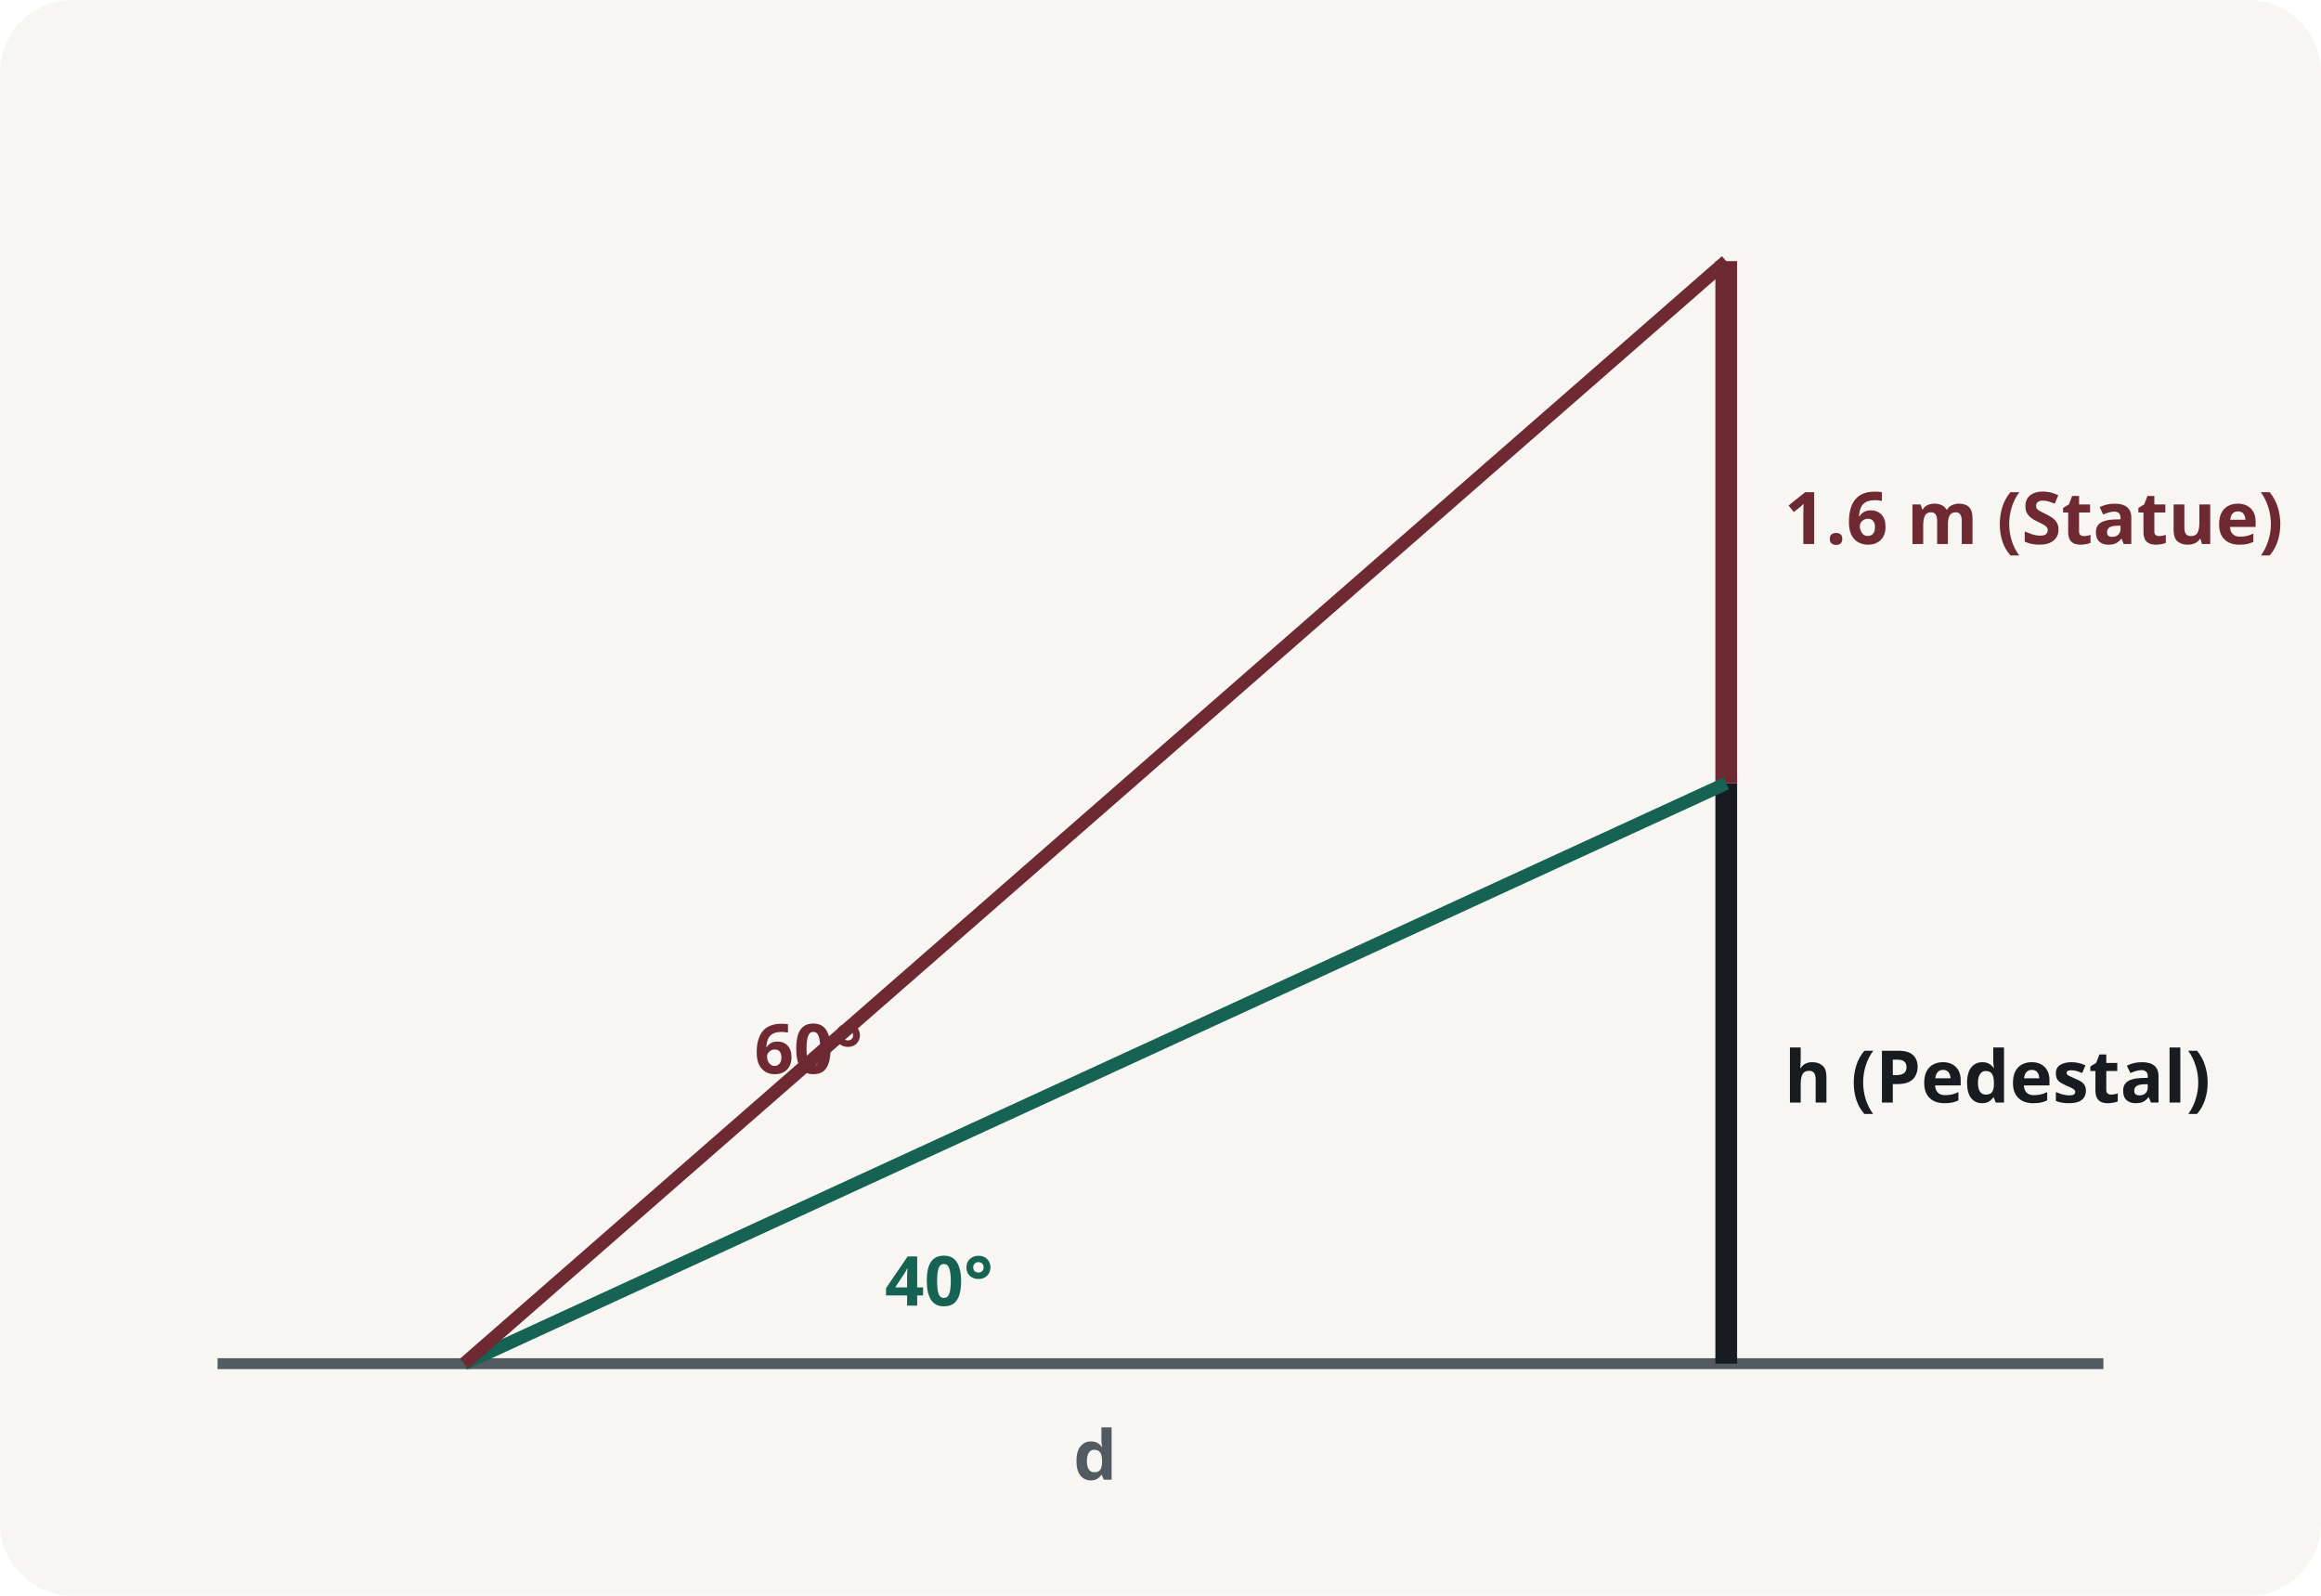
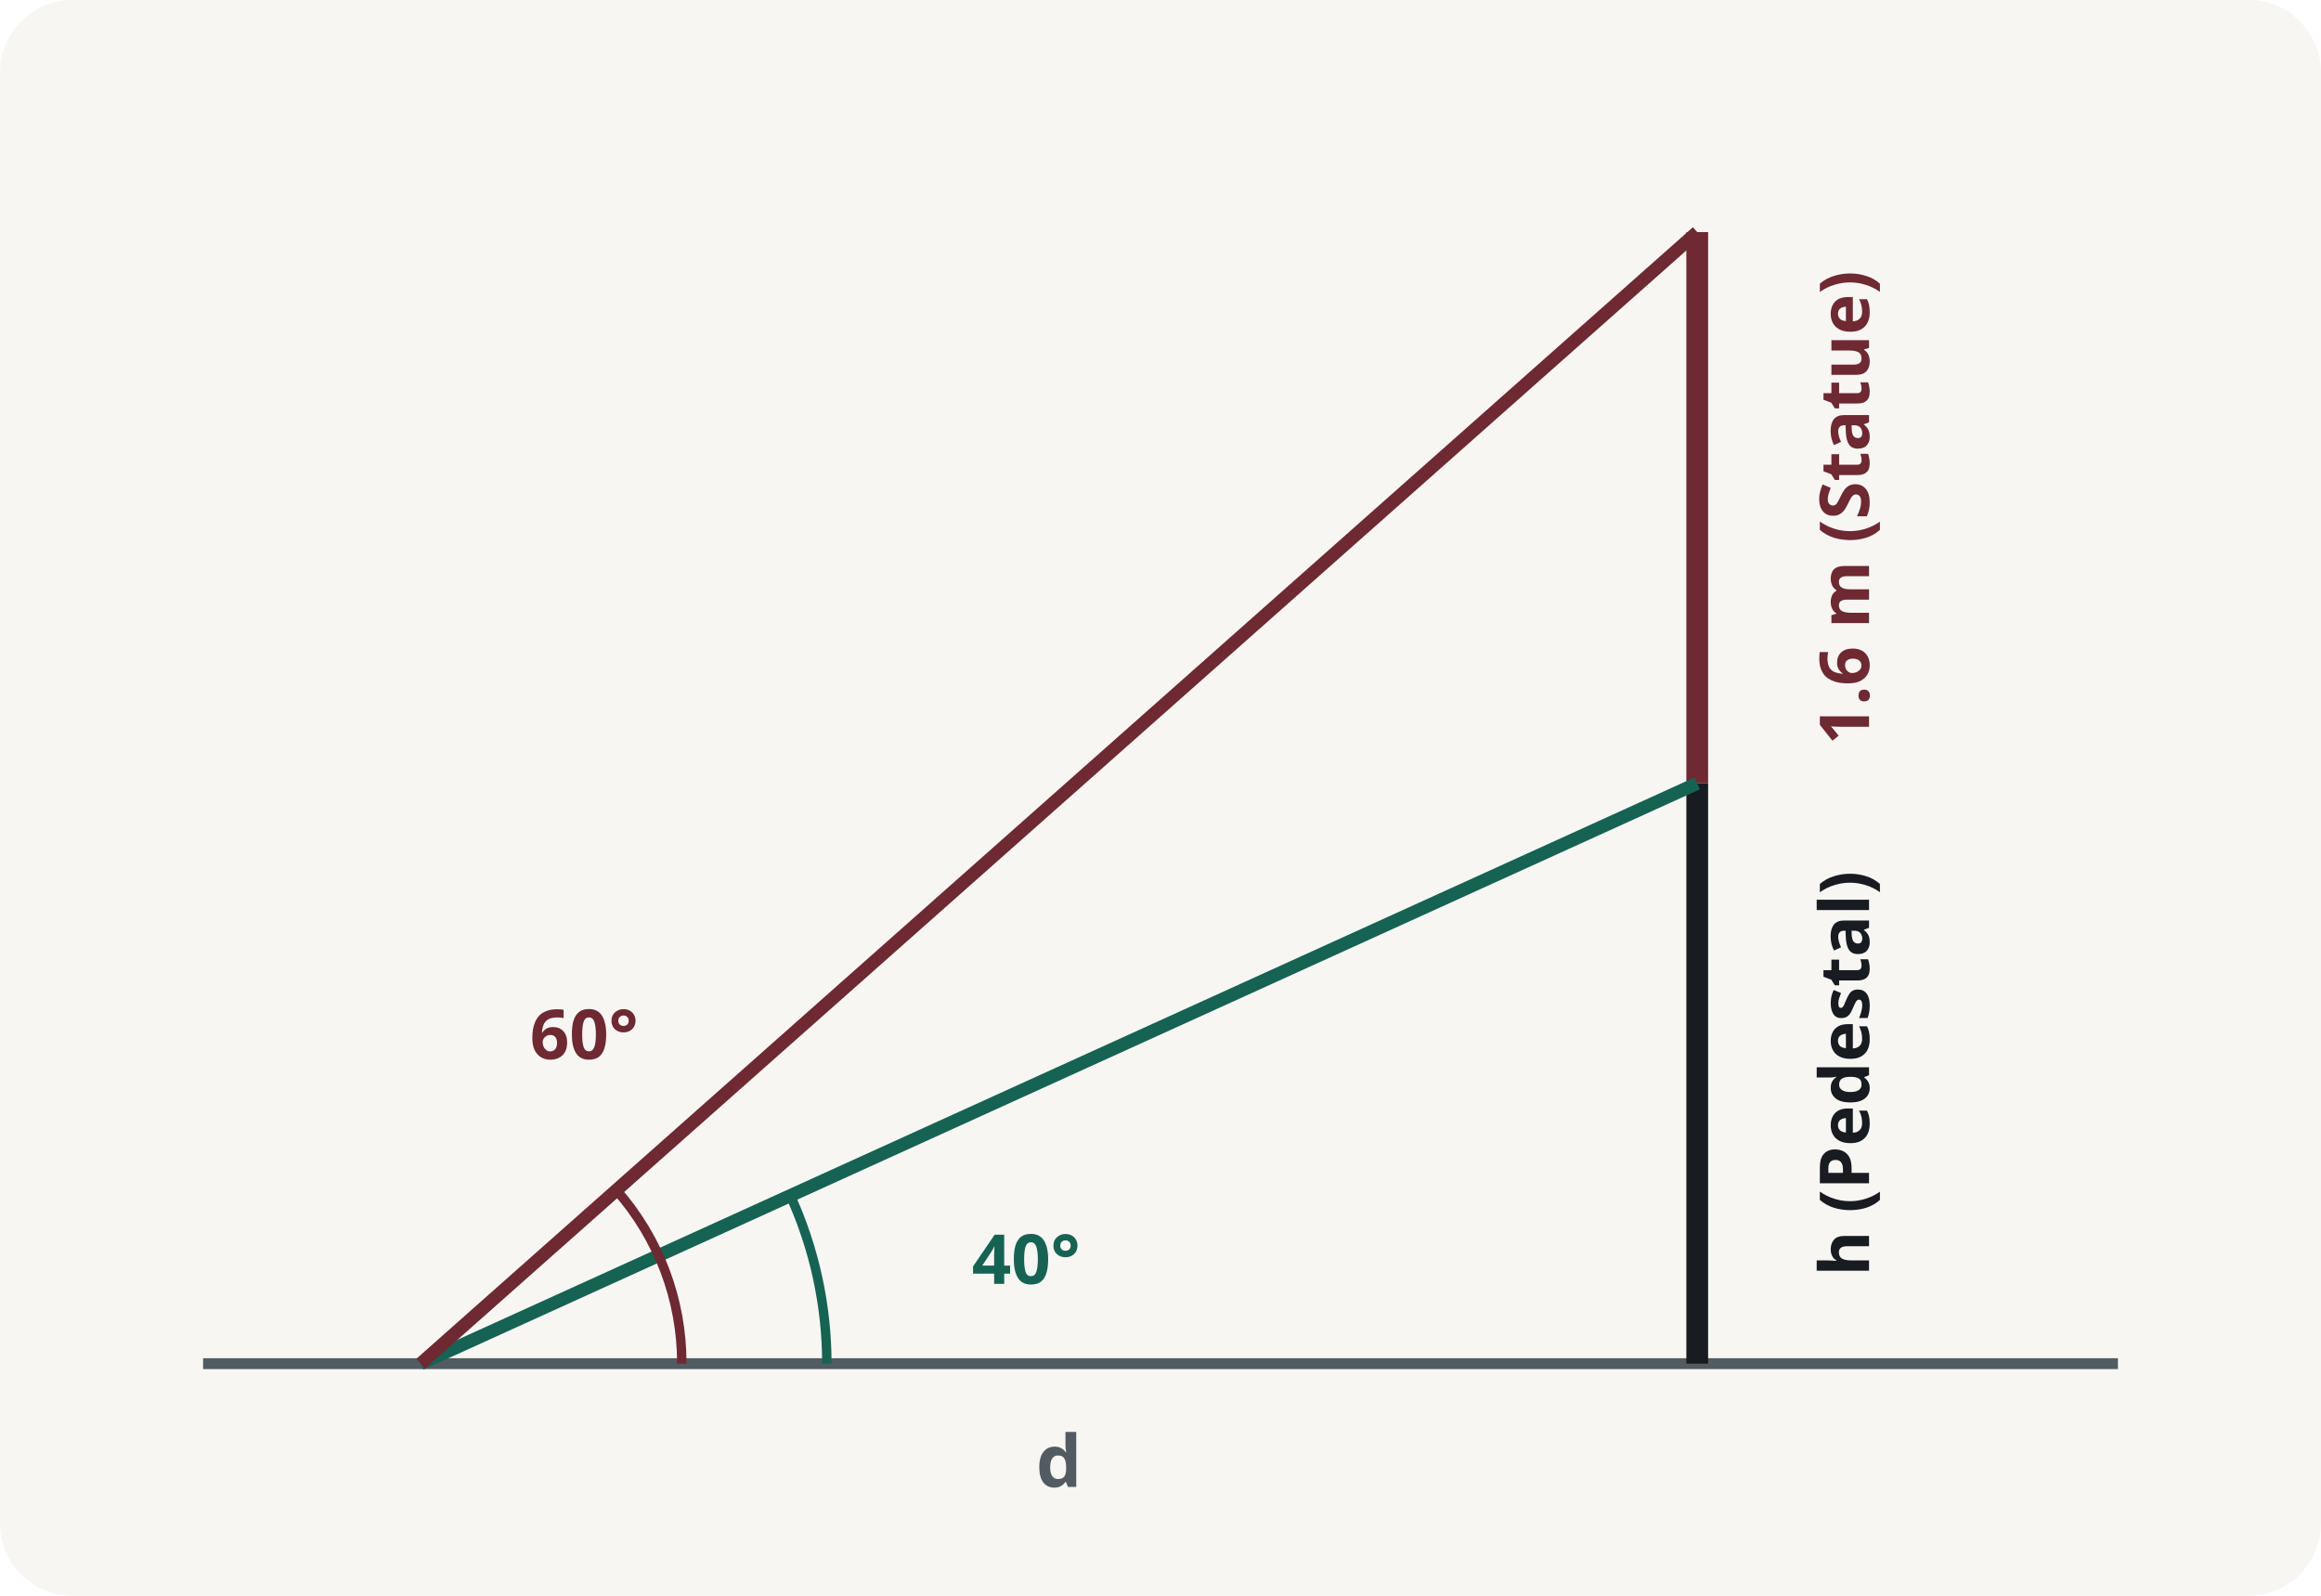
<svg xmlns="http://www.w3.org/2000/svg" viewBox="0 0 320 220" role="img" aria-labelledby="t desc">
+   <style>text{paint-order:stroke;stroke:#F7F6F2;stroke-width:3px;stroke-linejoin:round;}</style>
  <rect width="320" height="220" rx="10" fill="#F7F6F2" />
-   <line x1="30" y1="188" x2="290" y2="188" stroke="#525B62" stroke-width="1.5" />
-   <line x1="238" y1="108" x2="238" y2="188" stroke="#181B20" stroke-width="3" />
-   <line x1="238" y1="36" x2="238" y2="108" stroke="#6E2933" stroke-width="3" />
-   <line x1="64" y1="188" x2="238" y2="108" stroke="#166353" stroke-width="1.8" />
-   <line x1="64" y1="188" x2="238" y2="36" stroke="#6E2933" stroke-width="1.8" />
-   <text x="122" y="180" font-family="system-ui,sans-serif" font-size="9.5" font-weight="700" fill="#166353">40°</text>
-   <text x="104" y="148" font-family="system-ui,sans-serif" font-size="9.5" font-weight="700" fill="#6E2933">60°</text>
-   <text x="246" y="75" font-family="system-ui,sans-serif" font-size="10" font-weight="700" fill="#6E2933">1.6 m (Statue)</text>
-   <text x="246" y="152" font-family="system-ui,sans-serif" font-size="10" font-weight="700" fill="#181B20">h (Pedestal)</text>
-   <text x="151" y="204" font-family="system-ui,sans-serif" font-size="9.5" font-weight="700" text-anchor="middle" fill="#525B62">d</text>
+   <line x1="28" y1="188" x2="292" y2="188" stroke="#525B62" stroke-width="1.5" />
+   <line x1="234" y1="108" x2="234" y2="188" stroke="#181B20" stroke-width="3" />
+   <line x1="234" y1="32" x2="234" y2="108" stroke="#6E2933" stroke-width="3" />
+   <line x1="58" y1="188" x2="234" y2="108" stroke="#166353" stroke-width="1.8" />
+   <line x1="58" y1="188" x2="234" y2="32" stroke="#6E2933" stroke-width="1.8" />
+   <path d="M114.0,188.0 A56,56 0 0,0 109.0,164.9" fill="none" stroke="#166353" stroke-width="1.3" />
+   <path d="M94.0,188.0 A36,36 0 0,0 85.0,164.1" fill="none" stroke="#6E2933" stroke-width="1.3" />
+   <text x="134" y="177" font-family="system-ui,sans-serif" font-size="9.5" font-weight="700" text-anchor="start" fill="#166353">40°</text>
+   <text x="88" y="146" font-family="system-ui,sans-serif" font-size="9.5" font-weight="700" text-anchor="end" fill="#6E2933">60°</text>
+   <text x="254" y="70" transform="rotate(-90 254 70)" font-family="system-ui,sans-serif" font-size="9.5" font-weight="700" text-anchor="middle" dominant-baseline="central" fill="#6E2933">1.6 m (Statue)</text>
+   <text x="254" y="148" transform="rotate(-90 254 148)" font-family="system-ui,sans-serif" font-size="9.5" font-weight="700" text-anchor="middle" dominant-baseline="central" fill="#181B20">h (Pedestal)</text>
+   <text x="146" y="205" font-family="system-ui,sans-serif" font-size="10" font-weight="700" text-anchor="middle" fill="#525B62">d</text>
</svg>
